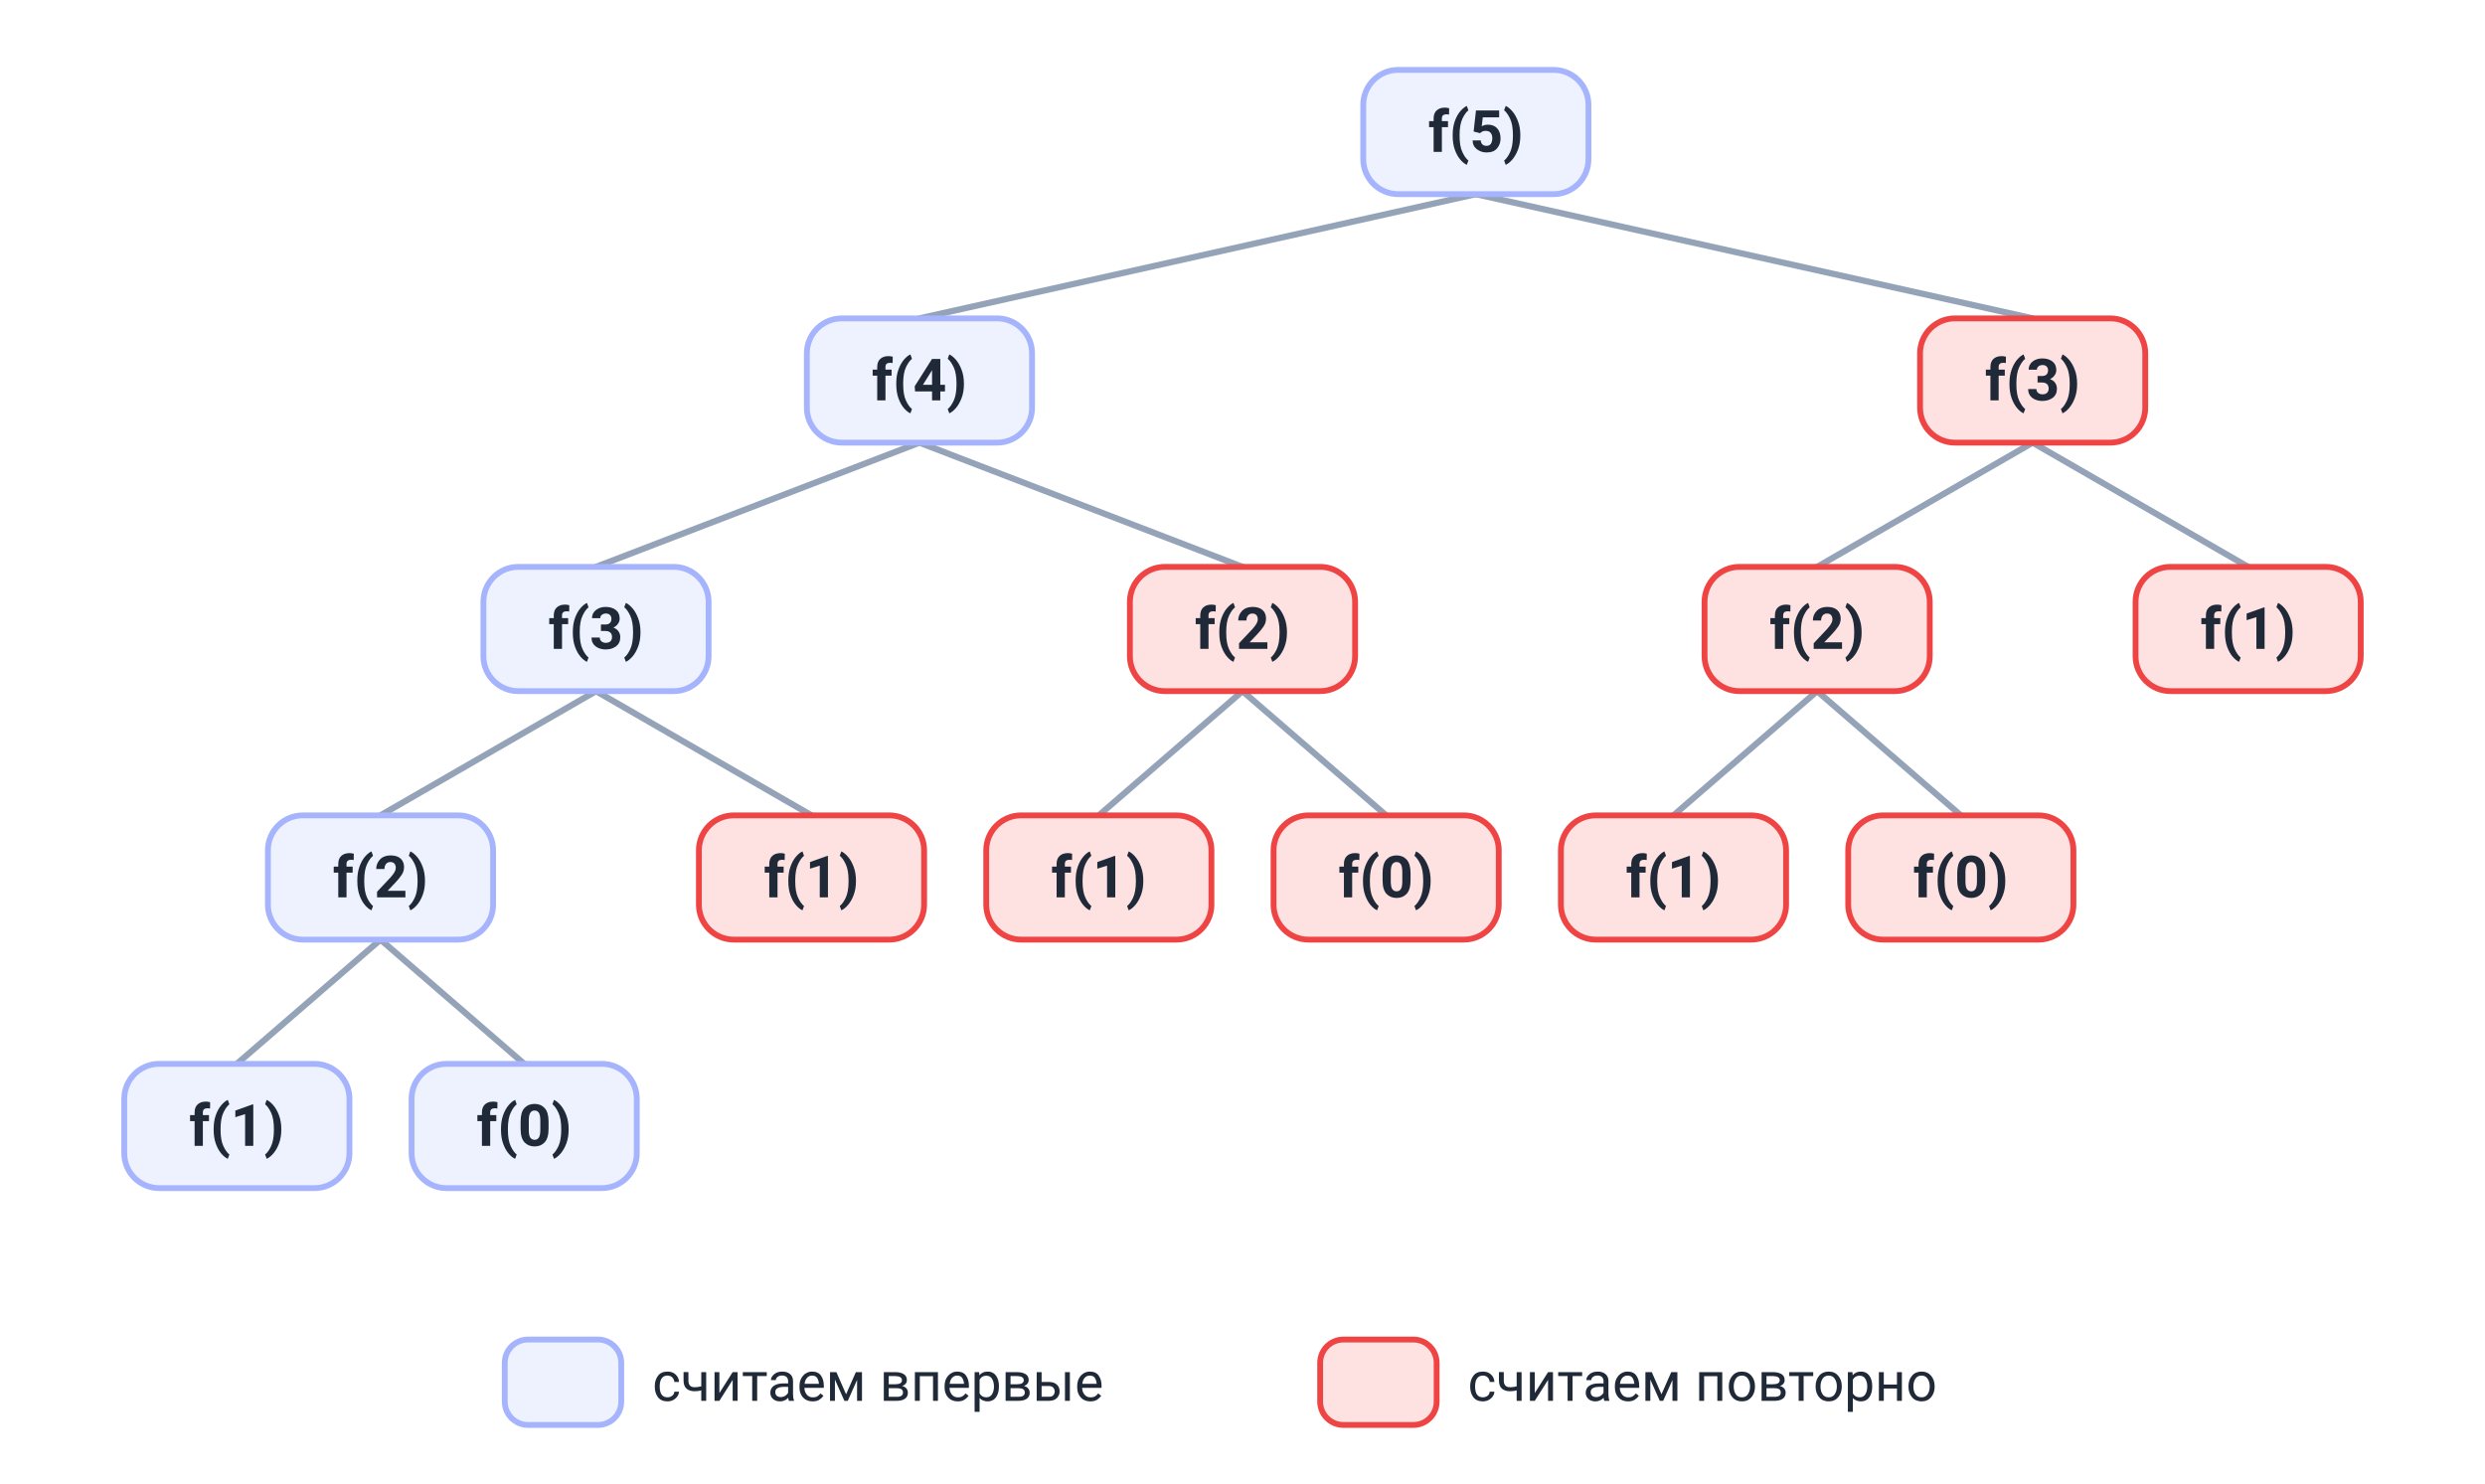
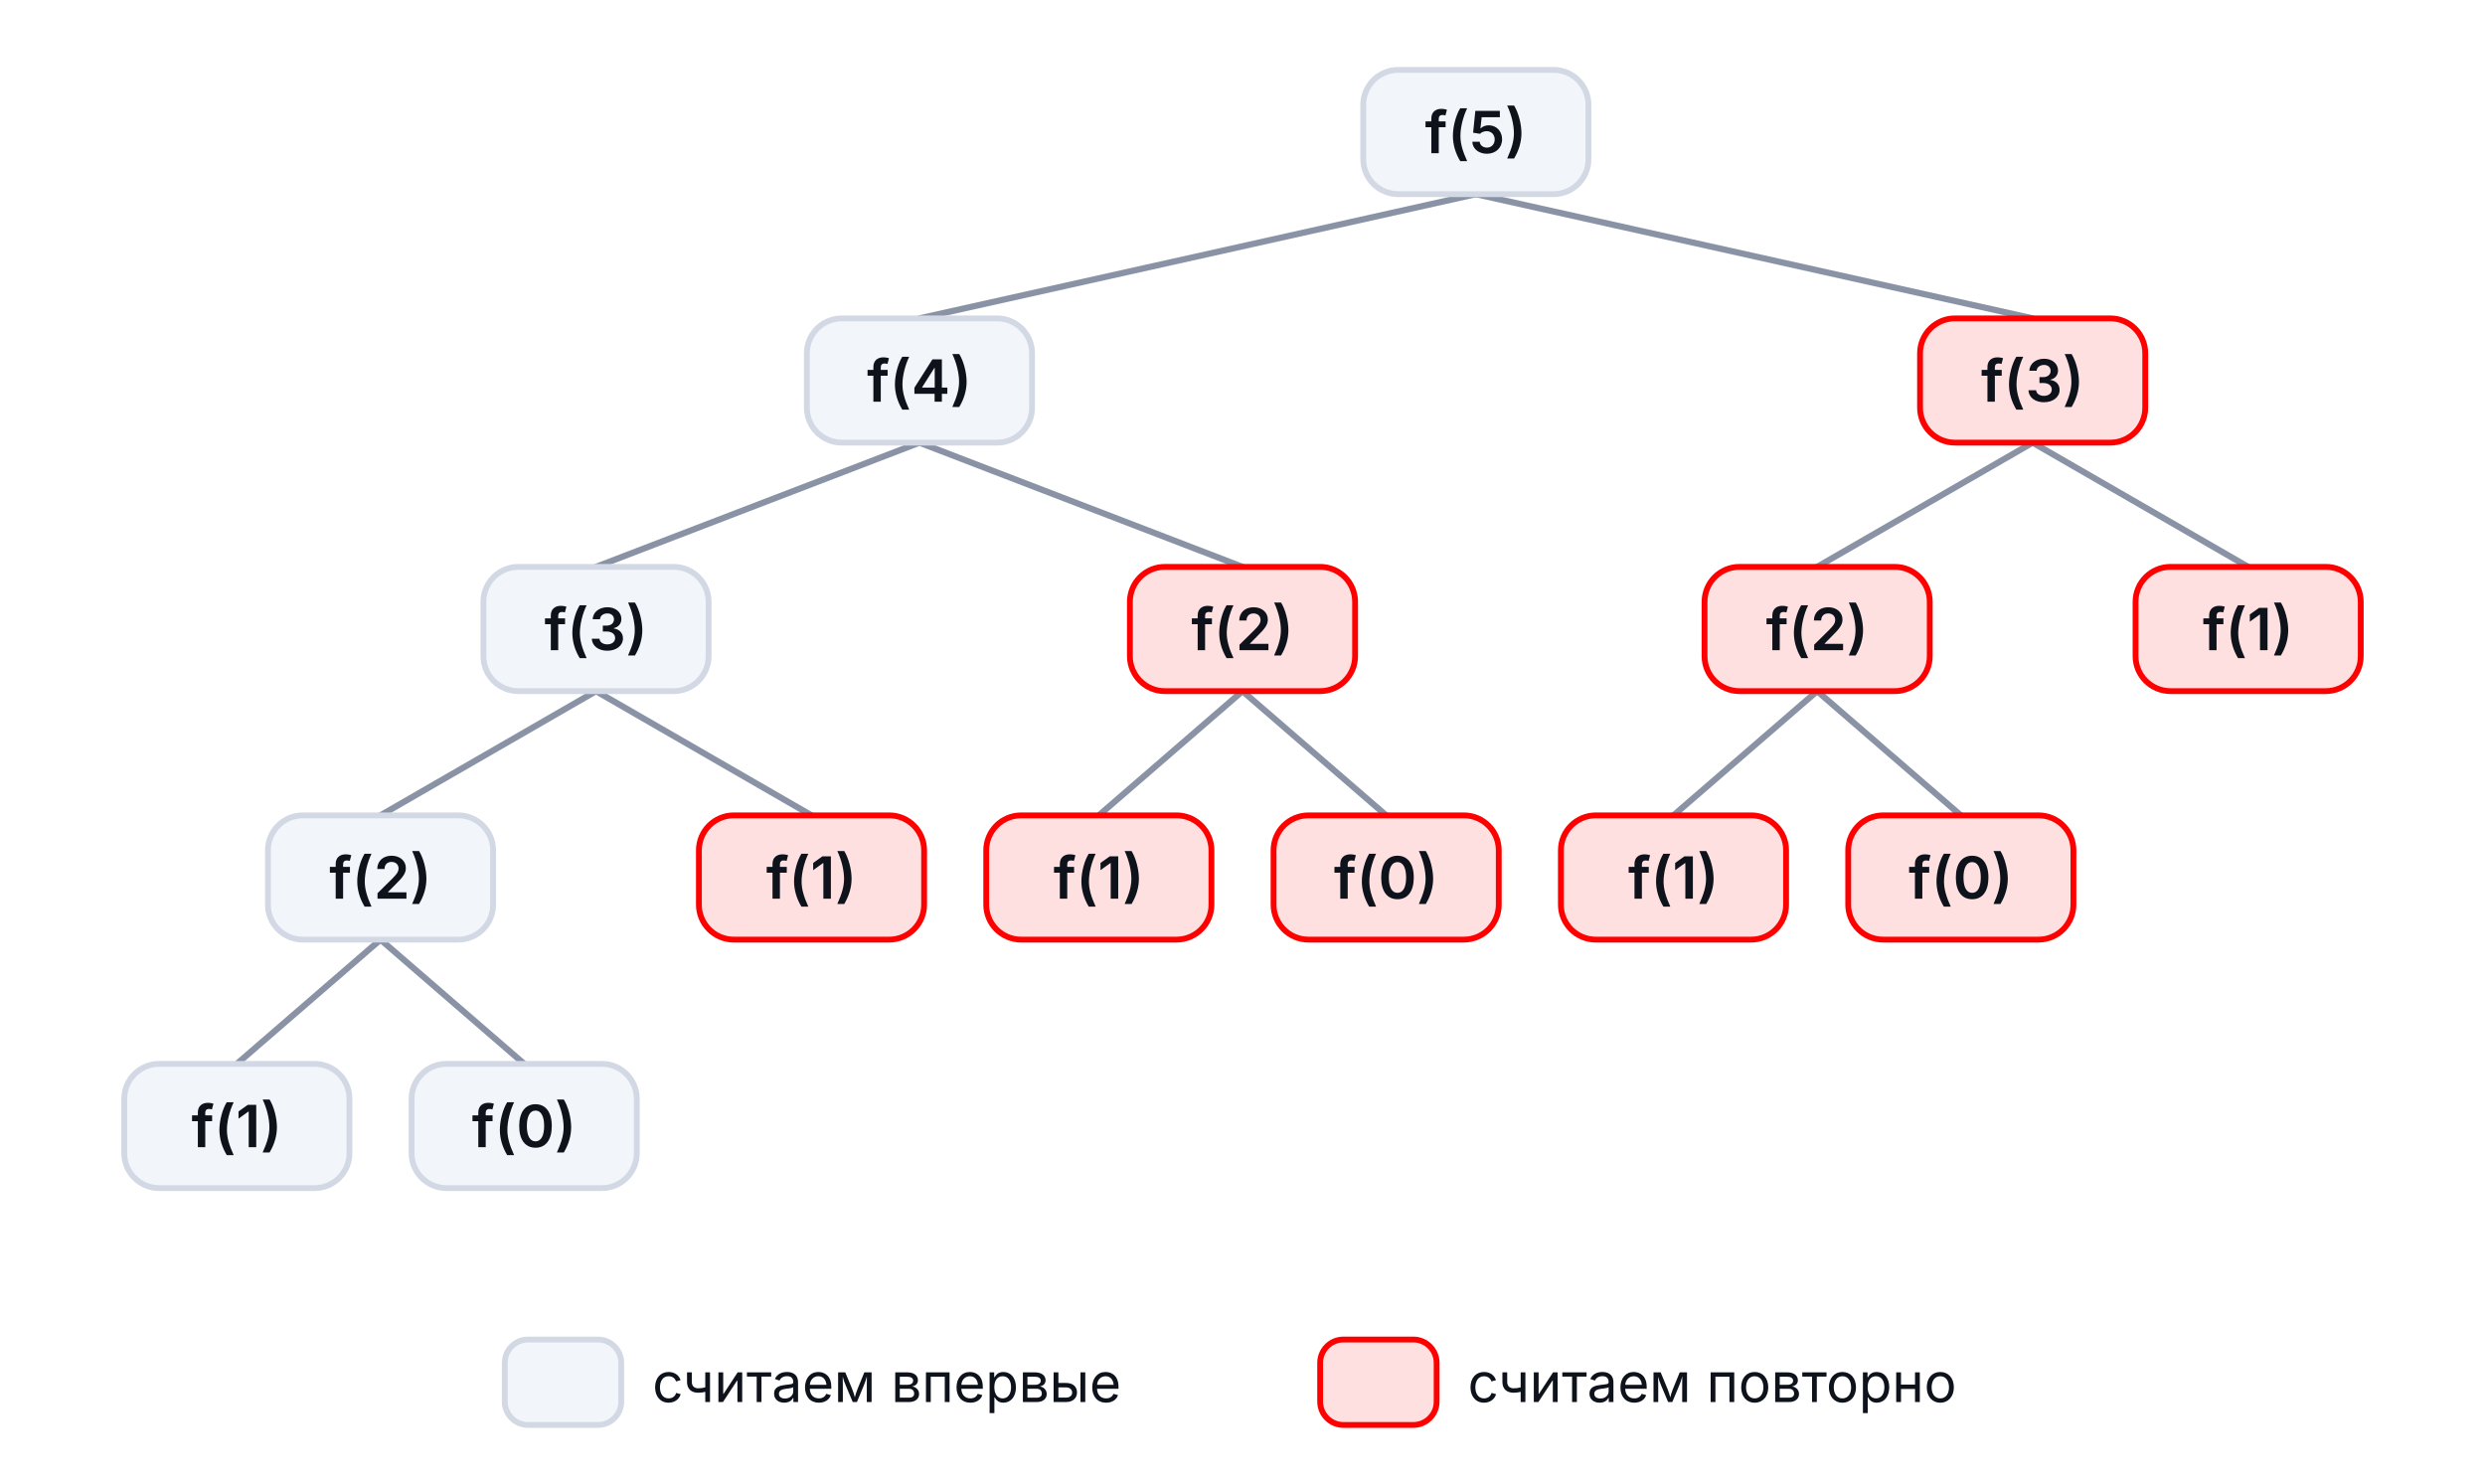
- <svg xmlns="http://www.w3.org/2000/svg" width="640" height="382" viewBox="0 0 640 382" font-family="'Segoe UI', Roboto, 'Helvetica Neue', Arial, sans-serif" role="img">
+ <svg xmlns="http://www.w3.org/2000/svg" width="640" height="382" viewBox="0 0 640 382" font-family="Inter, system-ui, 'Segoe UI', Roboto, Arial, sans-serif" role="img">
  <defs />
-   <line x1="380.1" y1="50.0" x2="236.8" y2="82.0" stroke="#94a3b8" stroke-width="1.6" stroke-linecap="round" />
-   <line x1="380.1" y1="50.0" x2="523.5" y2="82.0" stroke="#94a3b8" stroke-width="1.6" stroke-linecap="round" />
-   <line x1="236.8" y1="114.0" x2="153.5" y2="146.0" stroke="#94a3b8" stroke-width="1.6" stroke-linecap="round" />
-   <line x1="236.8" y1="114.0" x2="320.0" y2="146.0" stroke="#94a3b8" stroke-width="1.6" stroke-linecap="round" />
-   <line x1="153.5" y1="178.0" x2="98.0" y2="210.0" stroke="#94a3b8" stroke-width="1.6" stroke-linecap="round" />
-   <line x1="153.5" y1="178.0" x2="209.0" y2="210.0" stroke="#94a3b8" stroke-width="1.6" stroke-linecap="round" />
-   <line x1="98.0" y1="242.0" x2="61.0" y2="274.0" stroke="#94a3b8" stroke-width="1.6" stroke-linecap="round" />
-   <line x1="98.0" y1="242.0" x2="135.0" y2="274.0" stroke="#94a3b8" stroke-width="1.6" stroke-linecap="round" />
-   <line x1="320.0" y1="178.0" x2="283.0" y2="210.0" stroke="#94a3b8" stroke-width="1.6" stroke-linecap="round" />
-   <line x1="320.0" y1="178.0" x2="357.0" y2="210.0" stroke="#94a3b8" stroke-width="1.6" stroke-linecap="round" />
-   <line x1="523.5" y1="114.0" x2="468.0" y2="146.0" stroke="#94a3b8" stroke-width="1.6" stroke-linecap="round" />
-   <line x1="523.5" y1="114.0" x2="579.0" y2="146.0" stroke="#94a3b8" stroke-width="1.6" stroke-linecap="round" />
-   <line x1="468.0" y1="178.0" x2="431.0" y2="210.0" stroke="#94a3b8" stroke-width="1.6" stroke-linecap="round" />
-   <line x1="468.0" y1="178.0" x2="505.0" y2="210.0" stroke="#94a3b8" stroke-width="1.6" stroke-linecap="round" />
-   <rect x="351.1" y="18.0" width="58.0" height="32.0" rx="9" fill="#eef2ff" stroke="#a5b4fc" stroke-width="1.5" />
-   <text x="380.1" y="34.0" font-size="15" fill="#1f2937" font-weight="600" text-anchor="middle" dominant-baseline="central">f(5)</text>
-   <rect x="207.8" y="82.0" width="58.0" height="32.0" rx="9" fill="#eef2ff" stroke="#a5b4fc" stroke-width="1.5" />
-   <text x="236.8" y="98.0" font-size="15" fill="#1f2937" font-weight="600" text-anchor="middle" dominant-baseline="central">f(4)</text>
-   <rect x="124.5" y="146.0" width="58.0" height="32.0" rx="9" fill="#eef2ff" stroke="#a5b4fc" stroke-width="1.5" />
-   <text x="153.5" y="162.0" font-size="15" fill="#1f2937" font-weight="600" text-anchor="middle" dominant-baseline="central">f(3)</text>
-   <rect x="69.0" y="210.0" width="58.0" height="32.0" rx="9" fill="#eef2ff" stroke="#a5b4fc" stroke-width="1.5" />
-   <text x="98.0" y="226.0" font-size="15" fill="#1f2937" font-weight="600" text-anchor="middle" dominant-baseline="central">f(2)</text>
-   <rect x="32.0" y="274.0" width="58.0" height="32.0" rx="9" fill="#eef2ff" stroke="#a5b4fc" stroke-width="1.5" />
-   <text x="61.0" y="290.0" font-size="15" fill="#1f2937" font-weight="600" text-anchor="middle" dominant-baseline="central">f(1)</text>
-   <rect x="106.0" y="274.0" width="58.0" height="32.0" rx="9" fill="#eef2ff" stroke="#a5b4fc" stroke-width="1.5" />
-   <text x="135.0" y="290.0" font-size="15" fill="#1f2937" font-weight="600" text-anchor="middle" dominant-baseline="central">f(0)</text>
-   <rect x="180.0" y="210.0" width="58.0" height="32.0" rx="9" fill="#fee2e2" stroke="#ef4444" stroke-width="1.5" />
-   <text x="209.0" y="226.0" font-size="15" fill="#1f2937" font-weight="600" text-anchor="middle" dominant-baseline="central">f(1)</text>
-   <rect x="291.0" y="146.0" width="58.0" height="32.0" rx="9" fill="#fee2e2" stroke="#ef4444" stroke-width="1.5" />
-   <text x="320.0" y="162.0" font-size="15" fill="#1f2937" font-weight="600" text-anchor="middle" dominant-baseline="central">f(2)</text>
-   <rect x="254.0" y="210.0" width="58.0" height="32.0" rx="9" fill="#fee2e2" stroke="#ef4444" stroke-width="1.5" />
-   <text x="283.0" y="226.0" font-size="15" fill="#1f2937" font-weight="600" text-anchor="middle" dominant-baseline="central">f(1)</text>
-   <rect x="328.0" y="210.0" width="58.0" height="32.0" rx="9" fill="#fee2e2" stroke="#ef4444" stroke-width="1.5" />
-   <text x="357.0" y="226.0" font-size="15" fill="#1f2937" font-weight="600" text-anchor="middle" dominant-baseline="central">f(0)</text>
-   <rect x="494.5" y="82.0" width="58.0" height="32.0" rx="9" fill="#fee2e2" stroke="#ef4444" stroke-width="1.5" />
-   <text x="523.5" y="98.0" font-size="15" fill="#1f2937" font-weight="600" text-anchor="middle" dominant-baseline="central">f(3)</text>
-   <rect x="439.0" y="146.0" width="58.0" height="32.0" rx="9" fill="#fee2e2" stroke="#ef4444" stroke-width="1.5" />
-   <text x="468.0" y="162.0" font-size="15" fill="#1f2937" font-weight="600" text-anchor="middle" dominant-baseline="central">f(2)</text>
-   <rect x="402.0" y="210.0" width="58.0" height="32.0" rx="9" fill="#fee2e2" stroke="#ef4444" stroke-width="1.5" />
-   <text x="431.0" y="226.0" font-size="15" fill="#1f2937" font-weight="600" text-anchor="middle" dominant-baseline="central">f(1)</text>
-   <rect x="476.0" y="210.0" width="58.0" height="32.0" rx="9" fill="#fee2e2" stroke="#ef4444" stroke-width="1.5" />
-   <text x="505.0" y="226.0" font-size="15" fill="#1f2937" font-weight="600" text-anchor="middle" dominant-baseline="central">f(0)</text>
-   <rect x="550.0" y="146.0" width="58.0" height="32.0" rx="9" fill="#fee2e2" stroke="#ef4444" stroke-width="1.5" />
-   <text x="579.0" y="162.0" font-size="15" fill="#1f2937" font-weight="600" text-anchor="middle" dominant-baseline="central">f(1)</text>
-   <rect x="130.0" y="345.0" width="30.0" height="22.0" rx="6" fill="#eef2ff" stroke="#a5b4fc" stroke-width="1.5" />
-   <text x="168.0" y="356.0" font-size="14" fill="#1f2937" font-weight="400" text-anchor="start" dominant-baseline="central">считаем впервые</text>
-   <rect x="340.0" y="345.0" width="30.0" height="22.0" rx="6" fill="#fee2e2" stroke="#ef4444" stroke-width="1.5" />
-   <text x="378.0" y="356.0" font-size="14" fill="#1f2937" font-weight="400" text-anchor="start" dominant-baseline="central">считаем повторно</text>
+   <line x1="380.1" y1="50.0" x2="236.8" y2="82.0" stroke="#8a93a5" stroke-width="1.6" stroke-linecap="round" />
+   <line x1="380.1" y1="50.0" x2="523.5" y2="82.0" stroke="#8a93a5" stroke-width="1.6" stroke-linecap="round" />
+   <line x1="236.8" y1="114.0" x2="153.5" y2="146.0" stroke="#8a93a5" stroke-width="1.6" stroke-linecap="round" />
+   <line x1="236.8" y1="114.0" x2="320.0" y2="146.0" stroke="#8a93a5" stroke-width="1.6" stroke-linecap="round" />
+   <line x1="153.5" y1="178.0" x2="98.0" y2="210.0" stroke="#8a93a5" stroke-width="1.6" stroke-linecap="round" />
+   <line x1="153.5" y1="178.0" x2="209.0" y2="210.0" stroke="#8a93a5" stroke-width="1.6" stroke-linecap="round" />
+   <line x1="98.0" y1="242.0" x2="61.0" y2="274.0" stroke="#8a93a5" stroke-width="1.6" stroke-linecap="round" />
+   <line x1="98.0" y1="242.0" x2="135.0" y2="274.0" stroke="#8a93a5" stroke-width="1.6" stroke-linecap="round" />
+   <line x1="320.0" y1="178.0" x2="283.0" y2="210.0" stroke="#8a93a5" stroke-width="1.6" stroke-linecap="round" />
+   <line x1="320.0" y1="178.0" x2="357.0" y2="210.0" stroke="#8a93a5" stroke-width="1.6" stroke-linecap="round" />
+   <line x1="523.5" y1="114.0" x2="468.0" y2="146.0" stroke="#8a93a5" stroke-width="1.6" stroke-linecap="round" />
+   <line x1="523.5" y1="114.0" x2="579.0" y2="146.0" stroke="#8a93a5" stroke-width="1.6" stroke-linecap="round" />
+   <line x1="468.0" y1="178.0" x2="431.0" y2="210.0" stroke="#8a93a5" stroke-width="1.6" stroke-linecap="round" />
+   <line x1="468.0" y1="178.0" x2="505.0" y2="210.0" stroke="#8a93a5" stroke-width="1.6" stroke-linecap="round" />
+   <rect x="351.1" y="18.0" width="58.0" height="32.0" rx="9" fill="#f2f5f9" stroke="#d2d9e4" stroke-width="1.5" />
+   <text x="380.1" y="34.0" font-size="15" fill="#0d121b" font-weight="600" text-anchor="middle" dominant-baseline="central">f(5)</text>
+   <rect x="207.8" y="82.0" width="58.0" height="32.0" rx="9" fill="#f2f5f9" stroke="#d2d9e4" stroke-width="1.5" />
+   <text x="236.8" y="98.0" font-size="15" fill="#0d121b" font-weight="600" text-anchor="middle" dominant-baseline="central">f(4)</text>
+   <rect x="124.5" y="146.0" width="58.0" height="32.0" rx="9" fill="#f2f5f9" stroke="#d2d9e4" stroke-width="1.5" />
+   <text x="153.5" y="162.0" font-size="15" fill="#0d121b" font-weight="600" text-anchor="middle" dominant-baseline="central">f(3)</text>
+   <rect x="69.0" y="210.0" width="58.0" height="32.0" rx="9" fill="#f2f5f9" stroke="#d2d9e4" stroke-width="1.5" />
+   <text x="98.0" y="226.0" font-size="15" fill="#0d121b" font-weight="600" text-anchor="middle" dominant-baseline="central">f(2)</text>
+   <rect x="32.0" y="274.0" width="58.0" height="32.0" rx="9" fill="#f2f5f9" stroke="#d2d9e4" stroke-width="1.5" />
+   <text x="61.0" y="290.0" font-size="15" fill="#0d121b" font-weight="600" text-anchor="middle" dominant-baseline="central">f(1)</text>
+   <rect x="106.0" y="274.0" width="58.0" height="32.0" rx="9" fill="#f2f5f9" stroke="#d2d9e4" stroke-width="1.5" />
+   <text x="135.0" y="290.0" font-size="15" fill="#0d121b" font-weight="600" text-anchor="middle" dominant-baseline="central">f(0)</text>
+   <rect x="180.0" y="210.0" width="58.0" height="32.0" rx="9" fill="#ffe0e0" stroke="#ff0000" stroke-width="1.5" />
+   <text x="209.0" y="226.0" font-size="15" fill="#0d121b" font-weight="600" text-anchor="middle" dominant-baseline="central">f(1)</text>
+   <rect x="291.0" y="146.0" width="58.0" height="32.0" rx="9" fill="#ffe0e0" stroke="#ff0000" stroke-width="1.5" />
+   <text x="320.0" y="162.0" font-size="15" fill="#0d121b" font-weight="600" text-anchor="middle" dominant-baseline="central">f(2)</text>
+   <rect x="254.0" y="210.0" width="58.0" height="32.0" rx="9" fill="#ffe0e0" stroke="#ff0000" stroke-width="1.5" />
+   <text x="283.0" y="226.0" font-size="15" fill="#0d121b" font-weight="600" text-anchor="middle" dominant-baseline="central">f(1)</text>
+   <rect x="328.0" y="210.0" width="58.0" height="32.0" rx="9" fill="#ffe0e0" stroke="#ff0000" stroke-width="1.5" />
+   <text x="357.0" y="226.0" font-size="15" fill="#0d121b" font-weight="600" text-anchor="middle" dominant-baseline="central">f(0)</text>
+   <rect x="494.5" y="82.0" width="58.0" height="32.0" rx="9" fill="#ffe0e0" stroke="#ff0000" stroke-width="1.5" />
+   <text x="523.5" y="98.0" font-size="15" fill="#0d121b" font-weight="600" text-anchor="middle" dominant-baseline="central">f(3)</text>
+   <rect x="439.0" y="146.0" width="58.0" height="32.0" rx="9" fill="#ffe0e0" stroke="#ff0000" stroke-width="1.5" />
+   <text x="468.0" y="162.0" font-size="15" fill="#0d121b" font-weight="600" text-anchor="middle" dominant-baseline="central">f(2)</text>
+   <rect x="402.0" y="210.0" width="58.0" height="32.0" rx="9" fill="#ffe0e0" stroke="#ff0000" stroke-width="1.5" />
+   <text x="431.0" y="226.0" font-size="15" fill="#0d121b" font-weight="600" text-anchor="middle" dominant-baseline="central">f(1)</text>
+   <rect x="476.0" y="210.0" width="58.0" height="32.0" rx="9" fill="#ffe0e0" stroke="#ff0000" stroke-width="1.5" />
+   <text x="505.0" y="226.0" font-size="15" fill="#0d121b" font-weight="600" text-anchor="middle" dominant-baseline="central">f(0)</text>
+   <rect x="550.0" y="146.0" width="58.0" height="32.0" rx="9" fill="#ffe0e0" stroke="#ff0000" stroke-width="1.5" />
+   <text x="579.0" y="162.0" font-size="15" fill="#0d121b" font-weight="600" text-anchor="middle" dominant-baseline="central">f(1)</text>
+   <rect x="130.0" y="345.0" width="30.0" height="22.0" rx="6" fill="#f2f5f9" stroke="#d2d9e4" stroke-width="1.5" />
+   <text x="168.0" y="356.0" font-size="14" fill="#0d121b" font-weight="400" text-anchor="start" dominant-baseline="central">считаем впервые</text>
+   <rect x="340.0" y="345.0" width="30.0" height="22.0" rx="6" fill="#ffe0e0" stroke="#ff0000" stroke-width="1.5" />
+   <text x="378.0" y="356.0" font-size="14" fill="#0d121b" font-weight="400" text-anchor="start" dominant-baseline="central">считаем повторно</text>
</svg>
